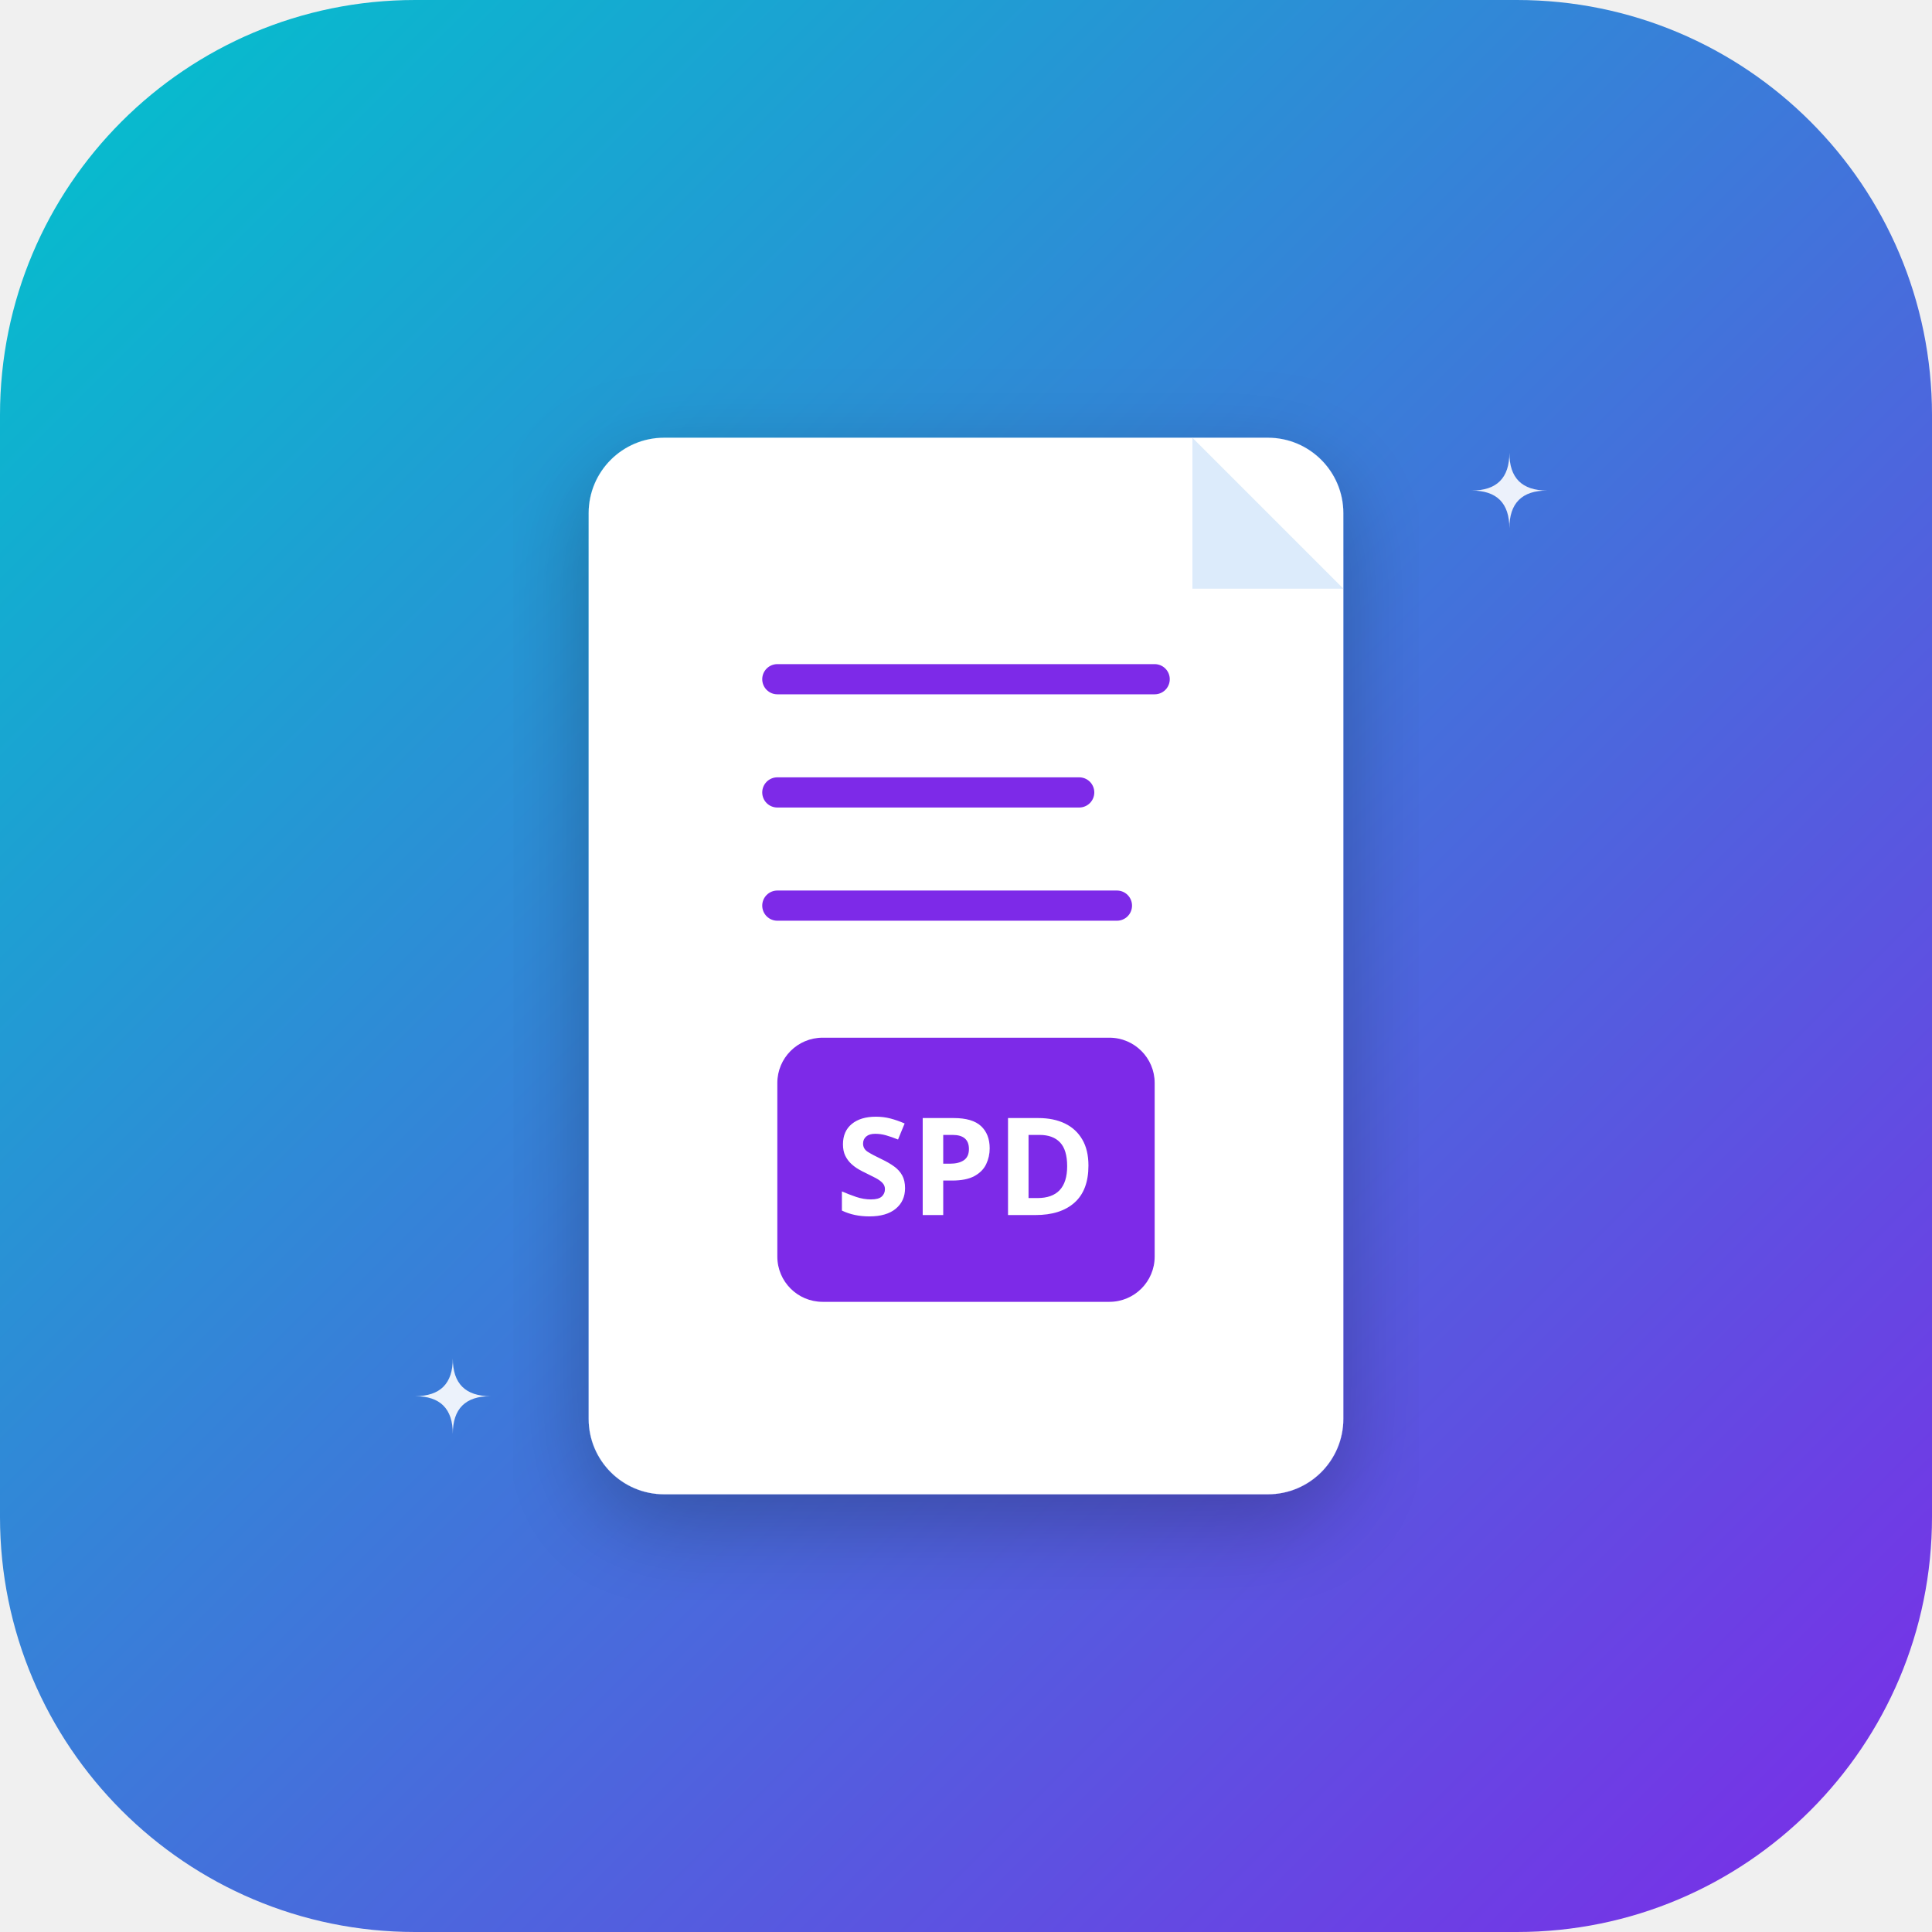
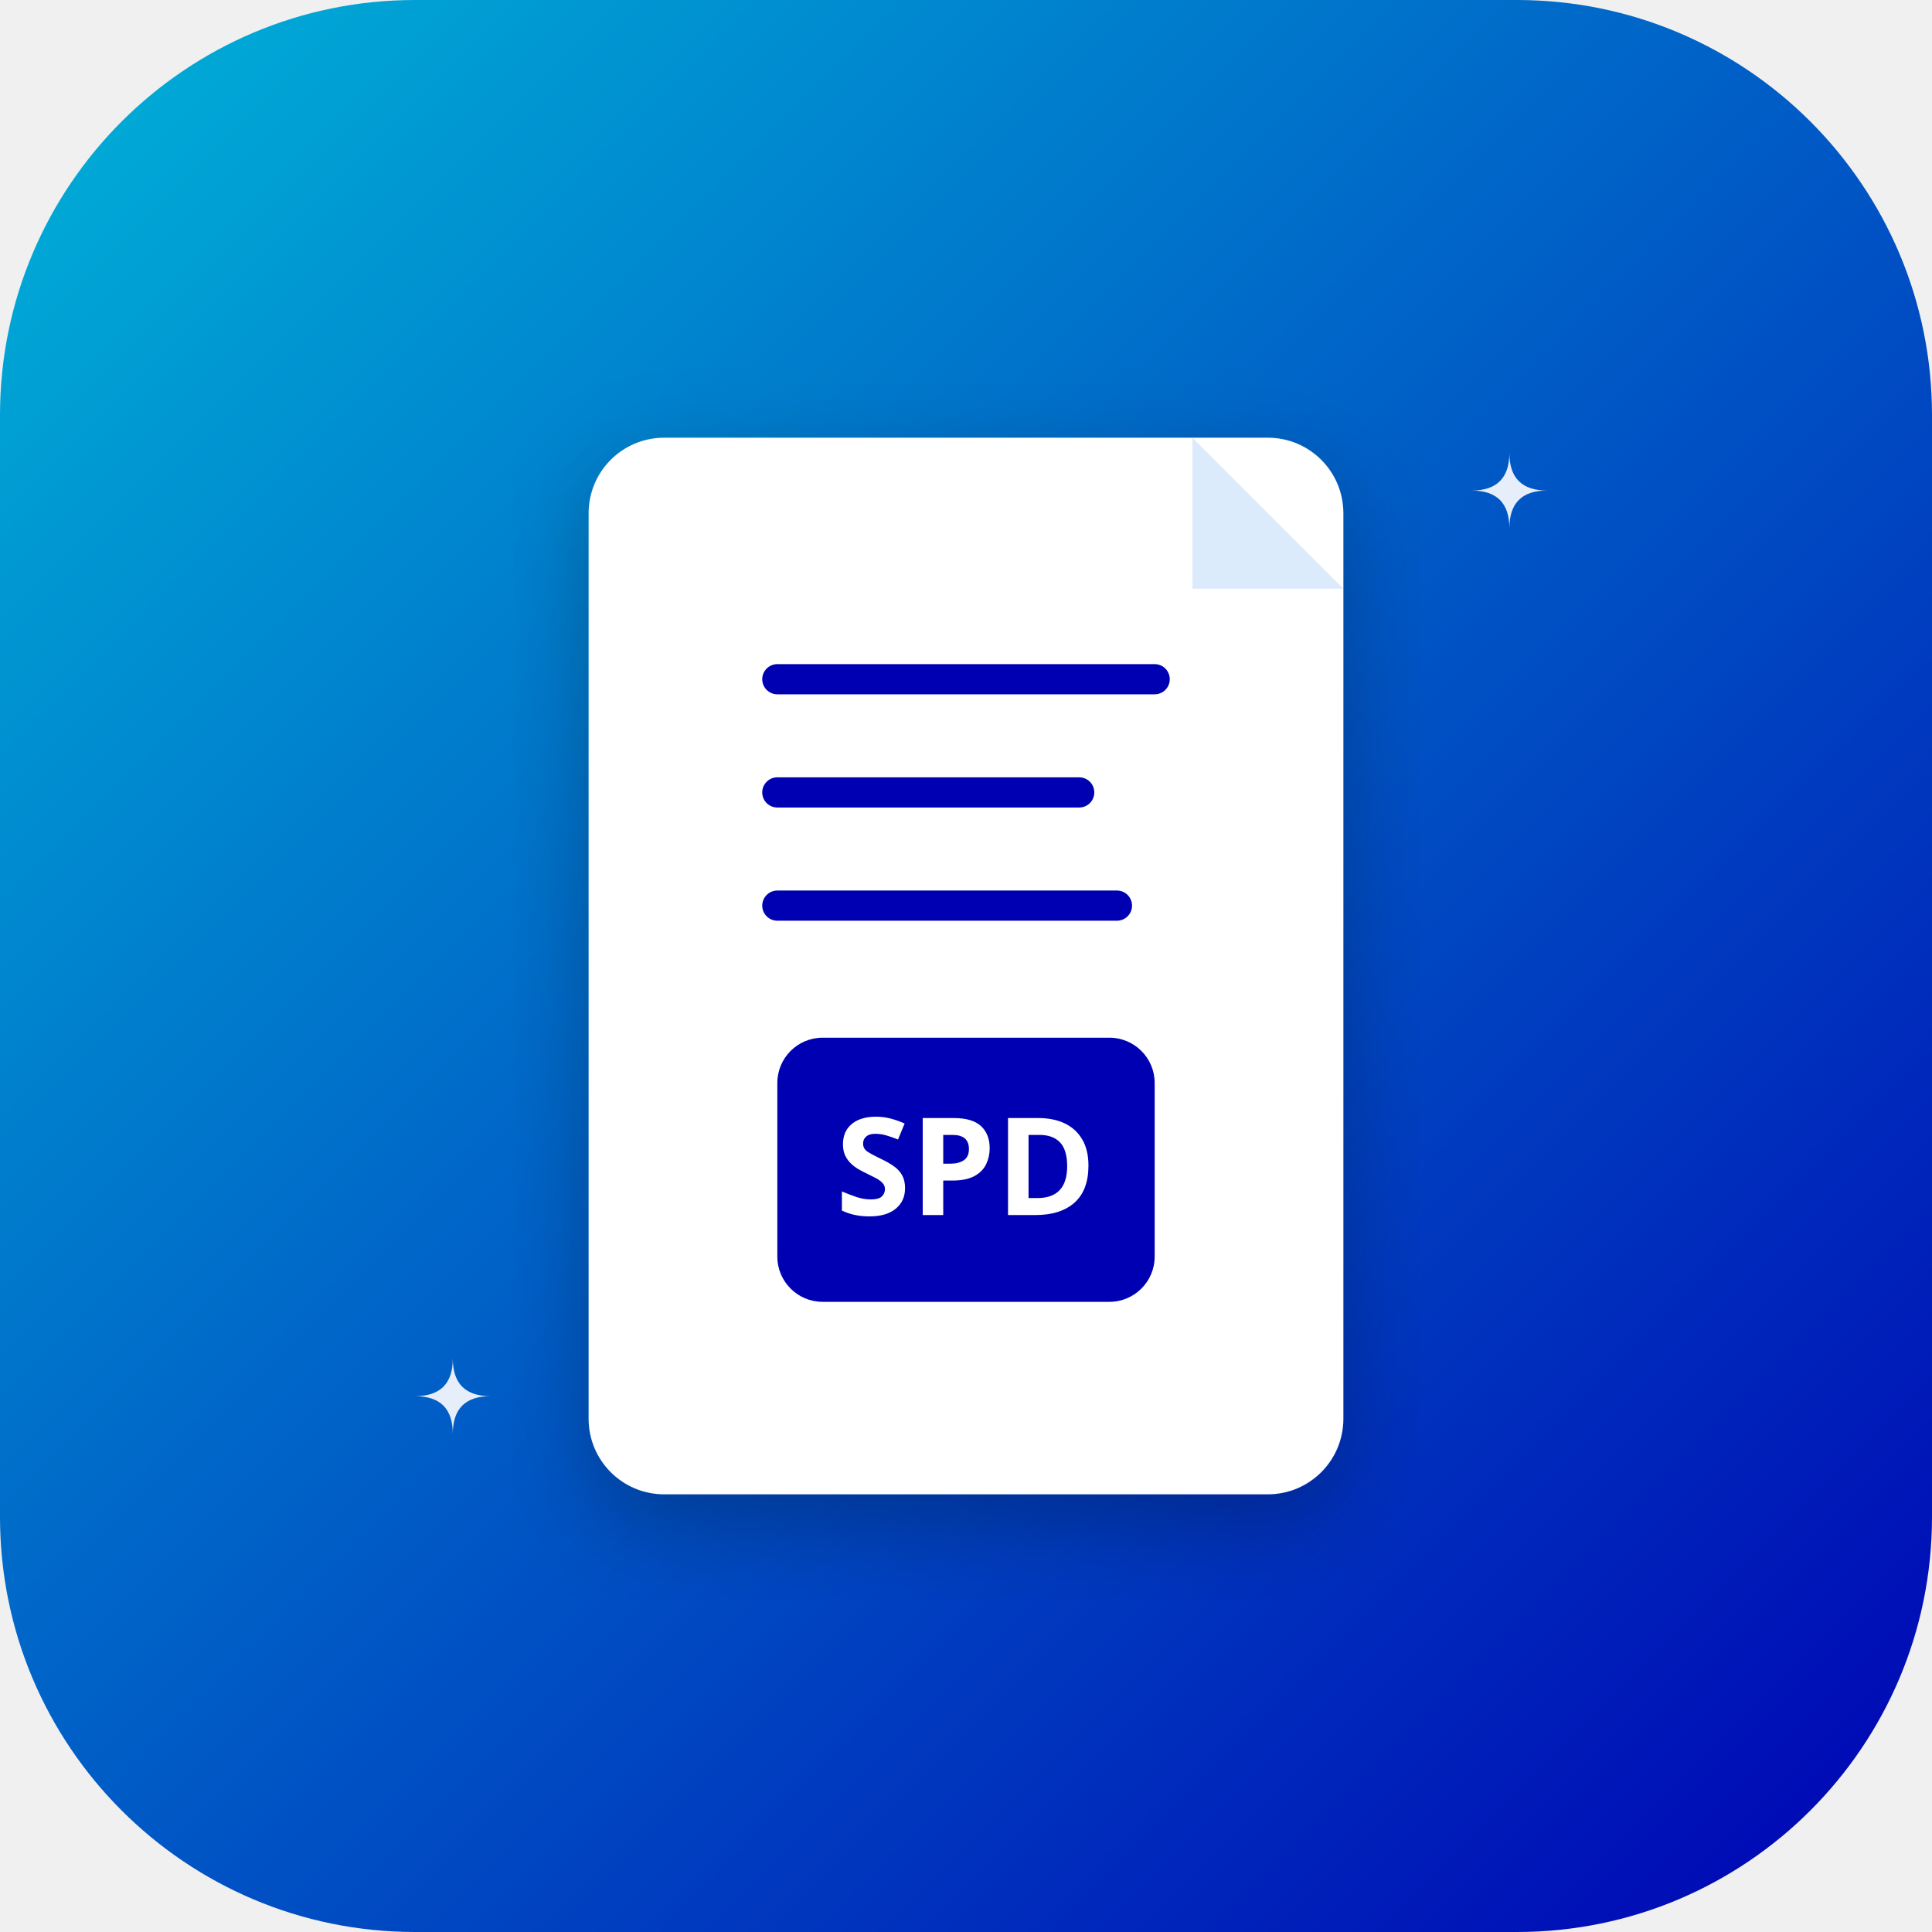
<svg xmlns="http://www.w3.org/2000/svg" viewBox="0 0 512 512" width="512" height="512">
  <defs>
    <linearGradient id="canvaGrad" x1="0%" y1="0%" x2="100%" y2="100%">
-       <stop offset="0%" stop-color="#00C4CC" />
-       <stop offset="100%" stop-color="#7D2AE8" />
+       <stop offset="0%" stop-color="#00B4D8" />
+       <stop offset="100%" stop-color="#0000B3" />
    </linearGradient>
    <filter id="shadow" x="-10%" y="-10%" width="120%" height="120%">
      <feDropShadow dx="0" dy="8" stdDeviation="12" flood-color="#000" flood-opacity="0.25" />
    </filter>
  </defs>
  <rect width="512" height="512" rx="110" fill="url(#canvaGrad)" />
  <g filter="url(#shadow)">
    <rect x="156" y="116" width="200" height="280" rx="20" fill="#FFFFFF" />
    <path d="M 316 116 L 356 156 L 316 156 Z" fill="#DCEBFB" />
-     <path d="M 206 180 H 306 M 206 210 H 286 M 206 240 H 296" stroke="#7D2AE8" stroke-width="8" stroke-linecap="round" />
-     <rect x="206" y="275" width="100" height="70" rx="12" fill="#7D2AE8" />
+     <path d="M 206 180 H 306 M 206 210 H 286 M 206 240 H 296" stroke="#0000B3" stroke-width="8" stroke-linecap="round" />
+     <rect x="206" y="275" width="100" height="70" rx="12" fill="#0000B3" />
    <text x="256" y="322" font-family="'Plus Jakarta Sans', sans-serif" font-weight="800" font-size="36" fill="#FFFFFF" text-anchor="middle">SPD</text>
  </g>
  <path d="M 390 130 Q 400 130 400 120 Q 400 130 410 130 Q 400 130 400 140 Q 400 130 390 130 Z" fill="#FFFFFF" opacity="0.9" />
  <path d="M 110 370 Q 120 370 120 360 Q 120 370 130 370 Q 120 370 120 380 Q 120 370 110 370 Z" fill="#FFFFFF" opacity="0.9" />
</svg>
